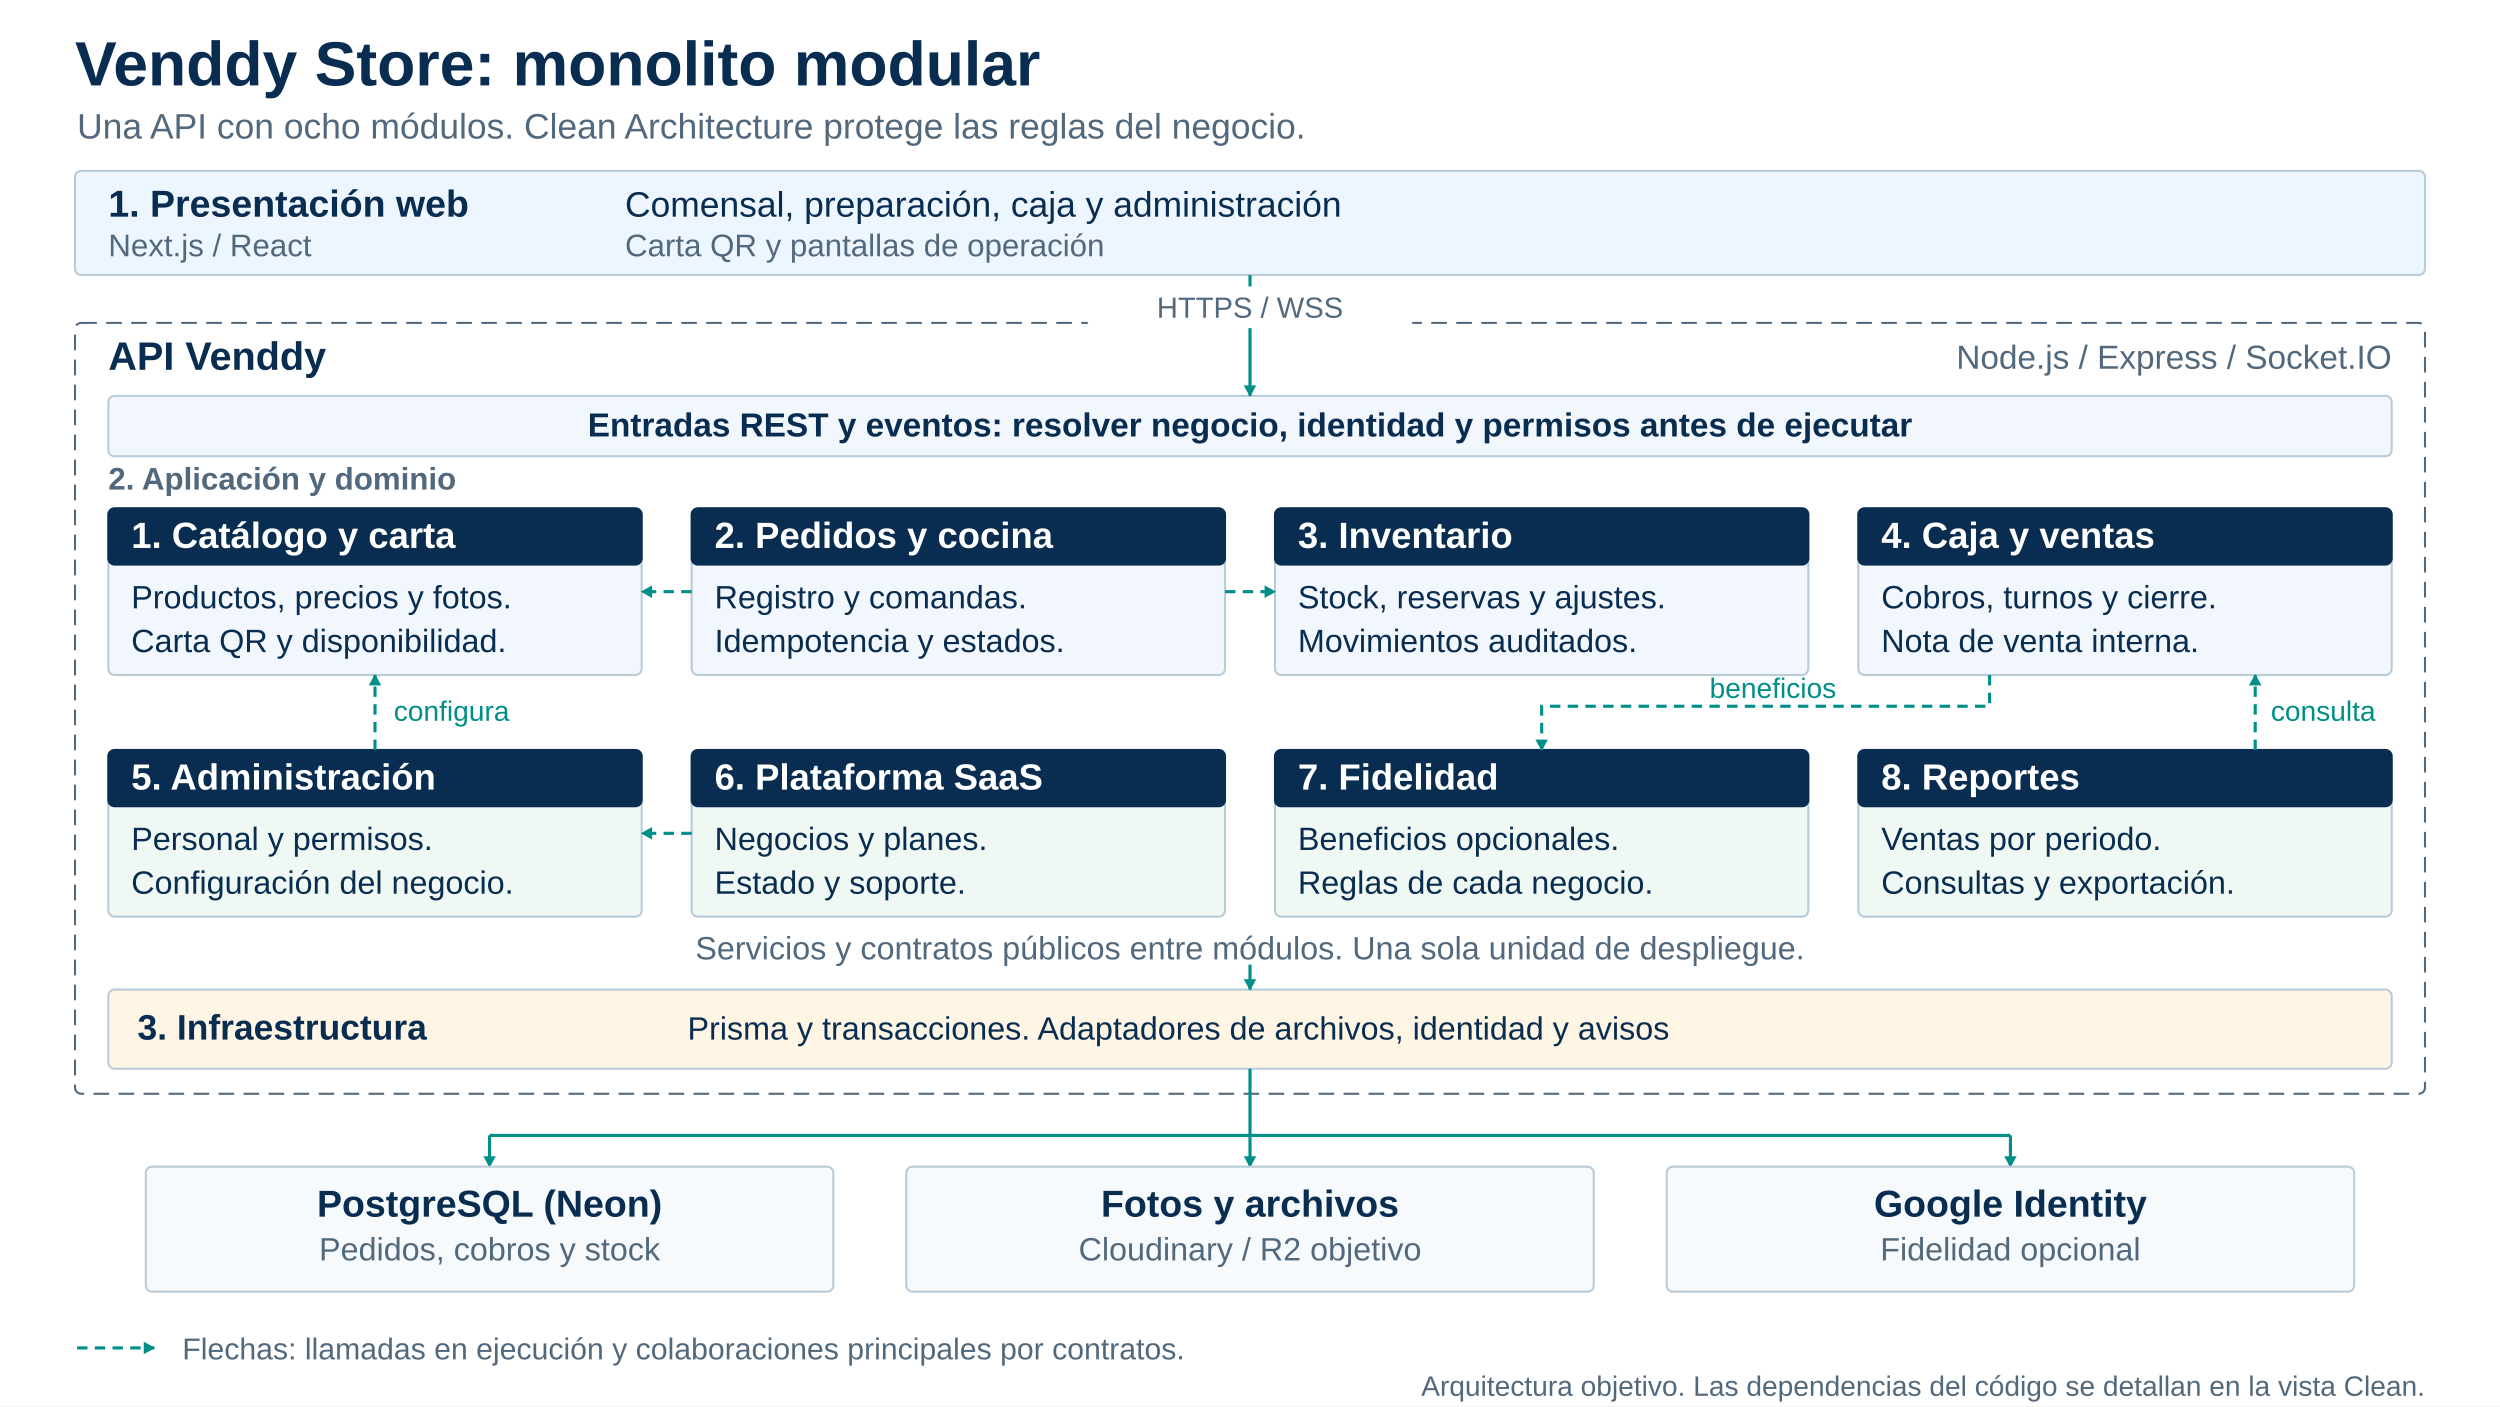
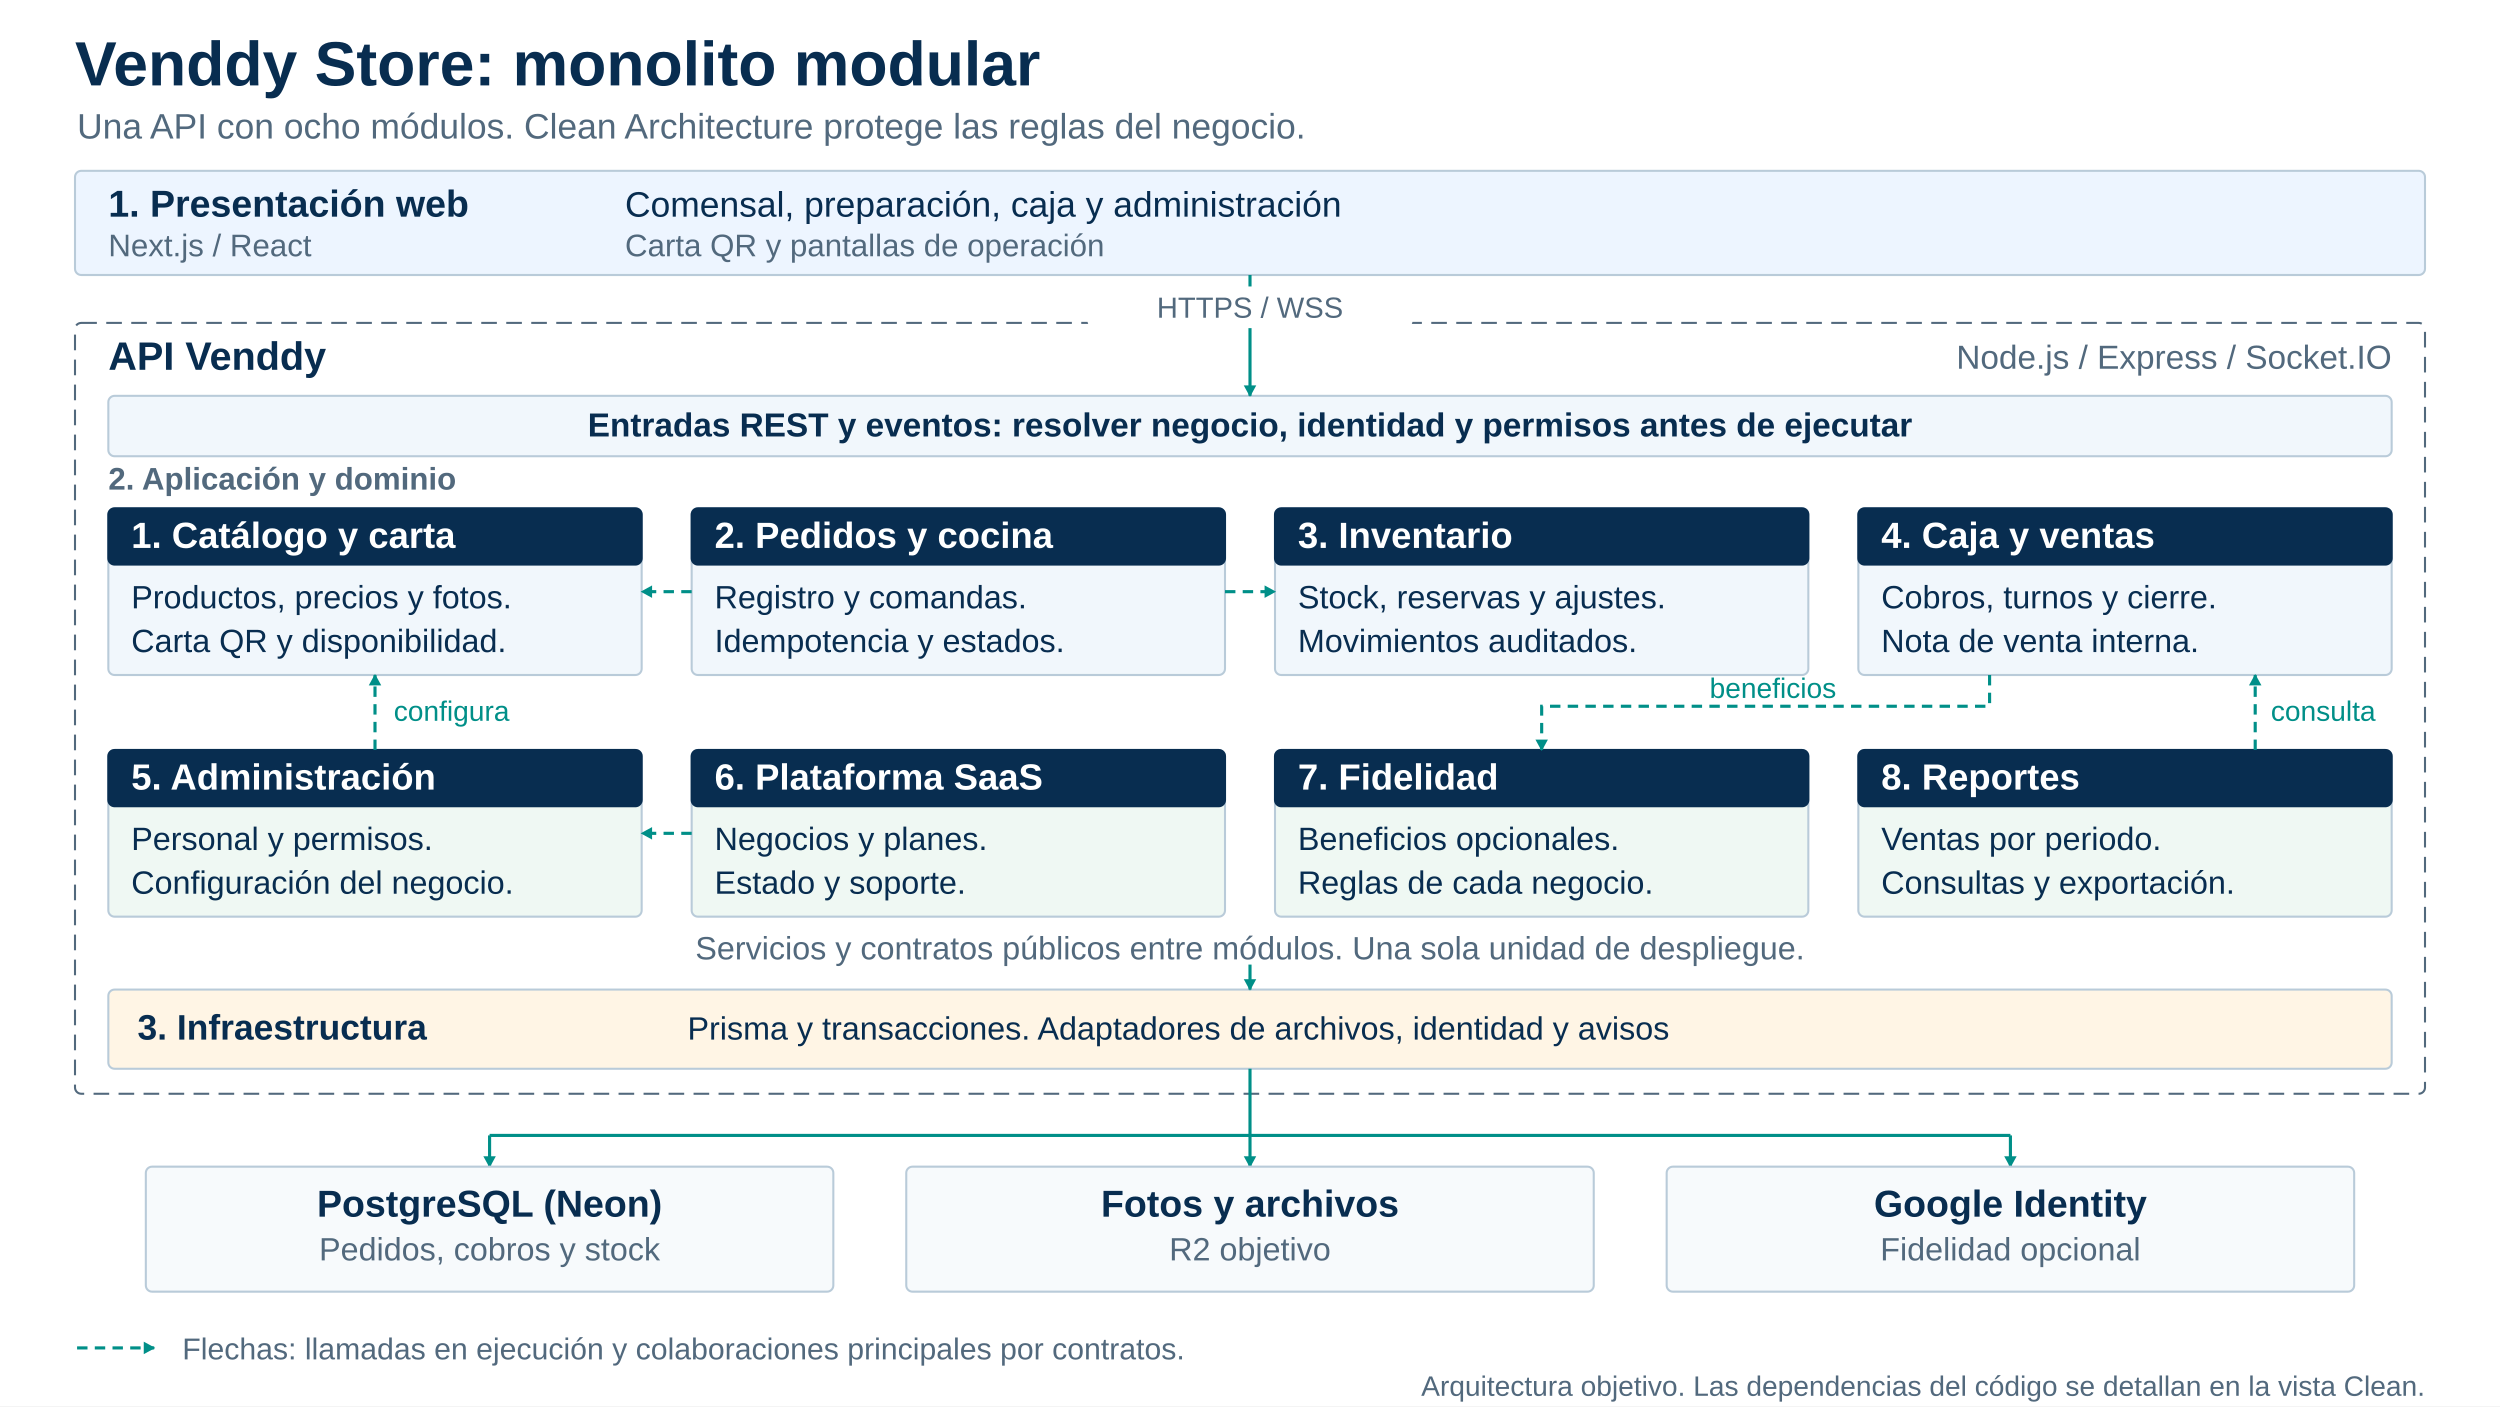
<svg xmlns="http://www.w3.org/2000/svg" width="2400" height="1350" viewBox="0 0 2400 1350" role="img" aria-labelledby="title desc">
  <defs>
    <marker id="arrow" markerWidth="12" markerHeight="12" refX="10" refY="6" orient="auto" markerUnits="userSpaceOnUse">
      <path d="M0 0 L11 6 L0 12 Z" fill="#008F88" />
    </marker>
  </defs>
  <rect width="2400" height="1350" fill="white" />
  <g font-family="Arial, Helvetica, sans-serif">
    <text x="72" y="82" font-size="60" fill="#082D50" font-weight="700" text-anchor="start">Venddy Store: monolito modular</text>
    <text x="74" y="133" font-size="34" fill="#52697D" font-weight="400" text-anchor="start">Una API con ocho módulos. Clean Architecture protege las reglas del negocio.</text>
    <rect x="72" y="164" width="2256" height="100" rx="6" fill="#EDF5FF" stroke="#B9CBD9" stroke-width="2" />
    <text x="104" y="208" font-size="36" fill="#082D50" font-weight="700" text-anchor="start">1. Presentación web</text>
    <text x="600" y="208" font-size="34" fill="#082D50" font-weight="400" text-anchor="start">Comensal, preparación, caja y administración</text>
    <text x="104" y="246" font-size="30" fill="#52697D" font-weight="400" text-anchor="start">Next.js / React</text>
    <text x="600" y="246" font-size="30" fill="#52697D" font-weight="400" text-anchor="start">Carta QR y pantallas de operación</text>
    <rect x="72" y="310" width="2256" height="740" rx="6" fill="white" stroke="#52697D" stroke-width="2" stroke-dasharray="15 9" />
    <text x="104" y="355" font-size="38" fill="#082D50" font-weight="700" text-anchor="start">API Venddy</text>
    <text x="2296" y="354" font-size="32" fill="#52697D" font-weight="400" text-anchor="end">Node.js / Express / Socket.IO</text>
    <rect x="104" y="380" width="2192" height="58" rx="6" fill="#F1F7FC" stroke="#B9CBD9" stroke-width="2" />
    <text x="1200" y="419" font-size="32" fill="#082D50" font-weight="700" text-anchor="middle">Entradas REST y eventos: resolver negocio, identidad y permisos antes de ejecutar</text>
    <path d="M1200 264 V380" fill="none" stroke="#008F88" stroke-width="3" marker-end="url(#arrow)" />
    <rect x="1045" y="276" width="310" height="38" rx="6" fill="white" stroke="white" stroke-width="2" />
    <text x="1200" y="305" font-size="28" fill="#52697D" font-weight="400" text-anchor="middle">HTTPS / WSS</text>
    <text x="104" y="470" font-size="30" fill="#52697D" font-weight="700" text-anchor="start">2. Aplicación y dominio</text>
    <g id="modulo-1">
      <rect x="104" y="488" width="512" height="160" rx="6" fill="#F1F7FC" stroke="#B9CBD9" stroke-width="2" />
      <rect x="104" y="488" width="512" height="54" rx="6" fill="#082D50" stroke="#082D50" stroke-width="2" />
      <text x="126" y="526" font-size="35" fill="white" font-weight="700" text-anchor="start">1. Catálogo y carta</text>
      <text x="126" y="584" font-size="31" fill="#082D50" font-weight="400" text-anchor="start">Productos, precios y fotos.</text>
      <text x="126" y="626" font-size="31" fill="#082D50" font-weight="400" text-anchor="start">Carta QR y disponibilidad.</text>
    </g>
    <g id="modulo-2">
      <rect x="664" y="488" width="512" height="160" rx="6" fill="#F1F7FC" stroke="#B9CBD9" stroke-width="2" />
      <rect x="664" y="488" width="512" height="54" rx="6" fill="#082D50" stroke="#082D50" stroke-width="2" />
      <text x="686" y="526" font-size="35" fill="white" font-weight="700" text-anchor="start">2. Pedidos y cocina</text>
      <text x="686" y="584" font-size="31" fill="#082D50" font-weight="400" text-anchor="start">Registro y comandas.</text>
      <text x="686" y="626" font-size="31" fill="#082D50" font-weight="400" text-anchor="start">Idempotencia y estados.</text>
    </g>
    <g id="modulo-3">
      <rect x="1224" y="488" width="512" height="160" rx="6" fill="#F1F7FC" stroke="#B9CBD9" stroke-width="2" />
      <rect x="1224" y="488" width="512" height="54" rx="6" fill="#082D50" stroke="#082D50" stroke-width="2" />
      <text x="1246" y="526" font-size="35" fill="white" font-weight="700" text-anchor="start">3. Inventario</text>
      <text x="1246" y="584" font-size="31" fill="#082D50" font-weight="400" text-anchor="start">Stock, reservas y ajustes.</text>
      <text x="1246" y="626" font-size="31" fill="#082D50" font-weight="400" text-anchor="start">Movimientos auditados.</text>
    </g>
    <g id="modulo-4">
      <rect x="1784" y="488" width="512" height="160" rx="6" fill="#F1F7FC" stroke="#B9CBD9" stroke-width="2" />
      <rect x="1784" y="488" width="512" height="54" rx="6" fill="#082D50" stroke="#082D50" stroke-width="2" />
      <text x="1806" y="526" font-size="35" fill="white" font-weight="700" text-anchor="start">4. Caja y ventas</text>
      <text x="1806" y="584" font-size="31" fill="#082D50" font-weight="400" text-anchor="start">Cobros, turnos y cierre.</text>
      <text x="1806" y="626" font-size="31" fill="#082D50" font-weight="400" text-anchor="start">Nota de venta interna.</text>
    </g>
    <g id="modulo-5">
      <rect x="104" y="720" width="512" height="160" rx="6" fill="#EFF8F3" stroke="#B9CBD9" stroke-width="2" />
      <rect x="104" y="720" width="512" height="54" rx="6" fill="#082D50" stroke="#082D50" stroke-width="2" />
      <text x="126" y="758" font-size="35" fill="white" font-weight="700" text-anchor="start">5. Administración</text>
      <text x="126" y="816" font-size="31" fill="#082D50" font-weight="400" text-anchor="start">Personal y permisos.</text>
      <text x="126" y="858" font-size="31" fill="#082D50" font-weight="400" text-anchor="start">Configuración del negocio.</text>
    </g>
    <g id="modulo-6">
      <rect x="664" y="720" width="512" height="160" rx="6" fill="#EFF8F3" stroke="#B9CBD9" stroke-width="2" />
      <rect x="664" y="720" width="512" height="54" rx="6" fill="#082D50" stroke="#082D50" stroke-width="2" />
      <text x="686" y="758" font-size="35" fill="white" font-weight="700" text-anchor="start">6. Plataforma SaaS</text>
      <text x="686" y="816" font-size="31" fill="#082D50" font-weight="400" text-anchor="start">Negocios y planes.</text>
      <text x="686" y="858" font-size="31" fill="#082D50" font-weight="400" text-anchor="start">Estado y soporte.</text>
    </g>
    <g id="modulo-7">
      <rect x="1224" y="720" width="512" height="160" rx="6" fill="#EFF8F3" stroke="#B9CBD9" stroke-width="2" />
      <rect x="1224" y="720" width="512" height="54" rx="6" fill="#082D50" stroke="#082D50" stroke-width="2" />
      <text x="1246" y="758" font-size="35" fill="white" font-weight="700" text-anchor="start">7. Fidelidad</text>
      <text x="1246" y="816" font-size="31" fill="#082D50" font-weight="400" text-anchor="start">Beneficios opcionales.</text>
      <text x="1246" y="858" font-size="31" fill="#082D50" font-weight="400" text-anchor="start">Reglas de cada negocio.</text>
    </g>
    <g id="modulo-8">
      <rect x="1784" y="720" width="512" height="160" rx="6" fill="#EFF8F3" stroke="#B9CBD9" stroke-width="2" />
      <rect x="1784" y="720" width="512" height="54" rx="6" fill="#082D50" stroke="#082D50" stroke-width="2" />
      <text x="1806" y="758" font-size="35" fill="white" font-weight="700" text-anchor="start">8. Reportes</text>
      <text x="1806" y="816" font-size="31" fill="#082D50" font-weight="400" text-anchor="start">Ventas por periodo.</text>
      <text x="1806" y="858" font-size="31" fill="#082D50" font-weight="400" text-anchor="start">Consultas y exportación.</text>
    </g>
    <path d="M664 568 H616" fill="none" stroke="#008F88" stroke-width="3" stroke-dasharray="10 7" marker-end="url(#arrow)" />
    <path d="M1176 568 H1224" fill="none" stroke="#008F88" stroke-width="3" stroke-dasharray="10 7" marker-end="url(#arrow)" />
    <path d="M360 720 V648" fill="none" stroke="#008F88" stroke-width="3" stroke-dasharray="10 7" marker-end="url(#arrow)" />
    <text x="378" y="692" font-size="27" fill="#008F88" font-weight="400" text-anchor="start">configura</text>
    <path d="M664 800 H616" fill="none" stroke="#008F88" stroke-width="3" stroke-dasharray="10 7" marker-end="url(#arrow)" />
    <path d="M1910 648 V678 H1480 V720" fill="none" stroke="#008F88" stroke-width="3" stroke-dasharray="10 7" marker-end="url(#arrow)" />
    <text x="1702" y="670" font-size="27" fill="#008F88" font-weight="400" text-anchor="middle">beneficios</text>
    <path d="M2165 720 V648" fill="none" stroke="#008F88" stroke-width="3" stroke-dasharray="10 7" marker-end="url(#arrow)" />
    <text x="2180" y="692" font-size="27" fill="#008F88" font-weight="400" text-anchor="start">consulta</text>
    <text x="1200" y="921" font-size="31" fill="#52697D" font-weight="400" text-anchor="middle">Servicios y contratos públicos entre módulos. Una sola unidad de despliegue.</text>
    <rect x="104" y="950" width="2192" height="76" rx="6" fill="#FFF5E5" stroke="#B9CBD9" stroke-width="2" />
    <text x="132" y="998" font-size="34" fill="#082D50" font-weight="700" text-anchor="start">3. Infraestructura</text>
    <text x="660" y="998" font-size="31" fill="#082D50" font-weight="400" text-anchor="start">Prisma y transacciones. Adaptadores de archivos, identidad y avisos</text>
    <path d="M1200 926 V950" fill="none" stroke="#008F88" stroke-width="3" marker-end="url(#arrow)" />
    <path d="M1200 1026 V1090" fill="none" stroke="#008F88" stroke-width="3" />
    <path d="M470 1090 H1930" fill="none" stroke="#008F88" stroke-width="3" />
    <path d="M470 1090 V1120" fill="none" stroke="#008F88" stroke-width="3" marker-end="url(#arrow)" />
    <path d="M1200 1090 V1120" fill="none" stroke="#008F88" stroke-width="3" marker-end="url(#arrow)" />
    <path d="M1930 1090 V1120" fill="none" stroke="#008F88" stroke-width="3" marker-end="url(#arrow)" />
    <rect x="140" y="1120" width="660" height="120" rx="6" fill="#F7FAFC" stroke="#B9CBD9" stroke-width="2" />
    <text x="470" y="1168" font-size="36" fill="#082D50" font-weight="700" text-anchor="middle">PostgreSQL (Neon)</text>
    <text x="470" y="1210" font-size="31" fill="#52697D" font-weight="400" text-anchor="middle">Pedidos, cobros y stock</text>
    <rect x="870" y="1120" width="660" height="120" rx="6" fill="#F7FAFC" stroke="#B9CBD9" stroke-width="2" />
    <text x="1200" y="1168" font-size="36" fill="#082D50" font-weight="700" text-anchor="middle">Fotos y archivos</text>
-     <text x="1200" y="1210" font-size="31" fill="#52697D" font-weight="400" text-anchor="middle">Cloudinary / R2 objetivo</text>
+     <text x="1200" y="1210" font-size="31" fill="#52697D" font-weight="400" text-anchor="middle">R2 objetivo</text>
    <rect x="1600" y="1120" width="660" height="120" rx="6" fill="#F7FAFC" stroke="#B9CBD9" stroke-width="2" />
    <text x="1930" y="1168" font-size="36" fill="#082D50" font-weight="700" text-anchor="middle">Google Identity</text>
    <text x="1930" y="1210" font-size="31" fill="#52697D" font-weight="400" text-anchor="middle">Fidelidad opcional</text>
    <path d="M74 1294 H148" fill="none" stroke="#008F88" stroke-width="3" stroke-dasharray="10 7" marker-end="url(#arrow)" />
    <text x="175" y="1305" font-size="29" fill="#52697D" font-weight="400" text-anchor="start">Flechas: llamadas en ejecución y colaboraciones principales por contratos.</text>
    <text x="2328" y="1340" font-size="27" fill="#52697D" font-weight="400" text-anchor="end">Arquitectura objetivo. Las dependencias del código se detallan en la vista Clean.</text>
  </g>
</svg>
